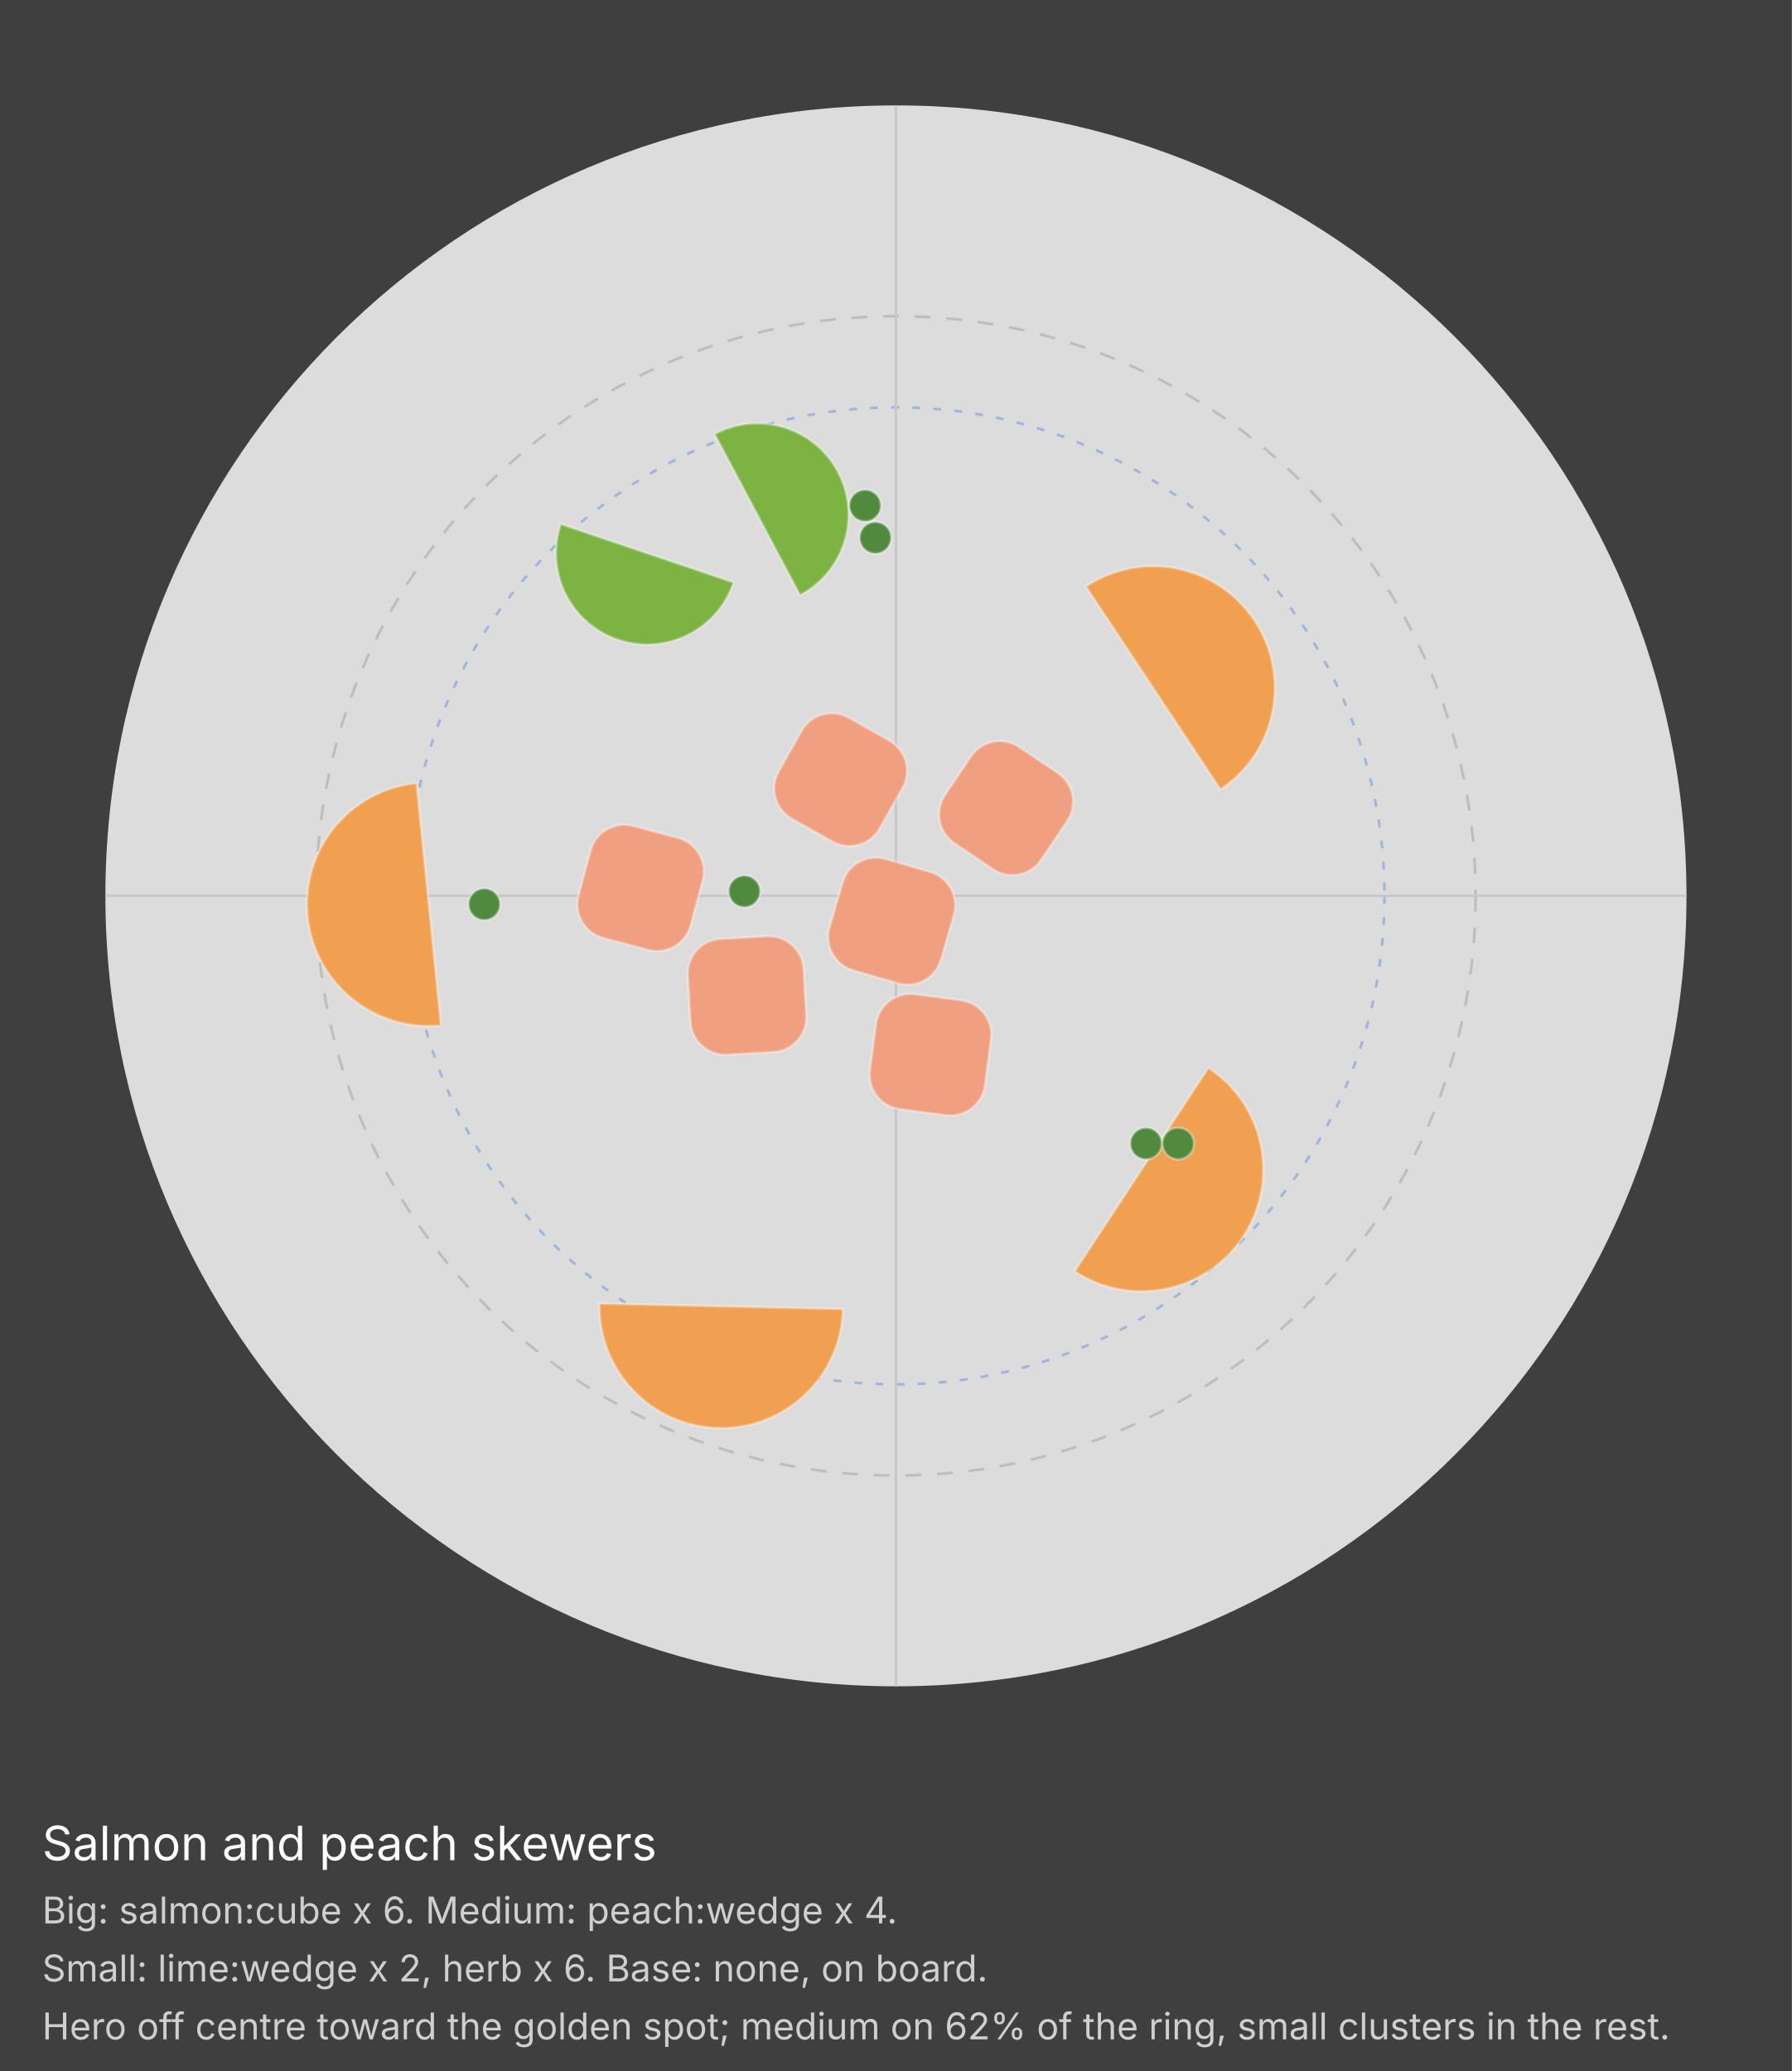
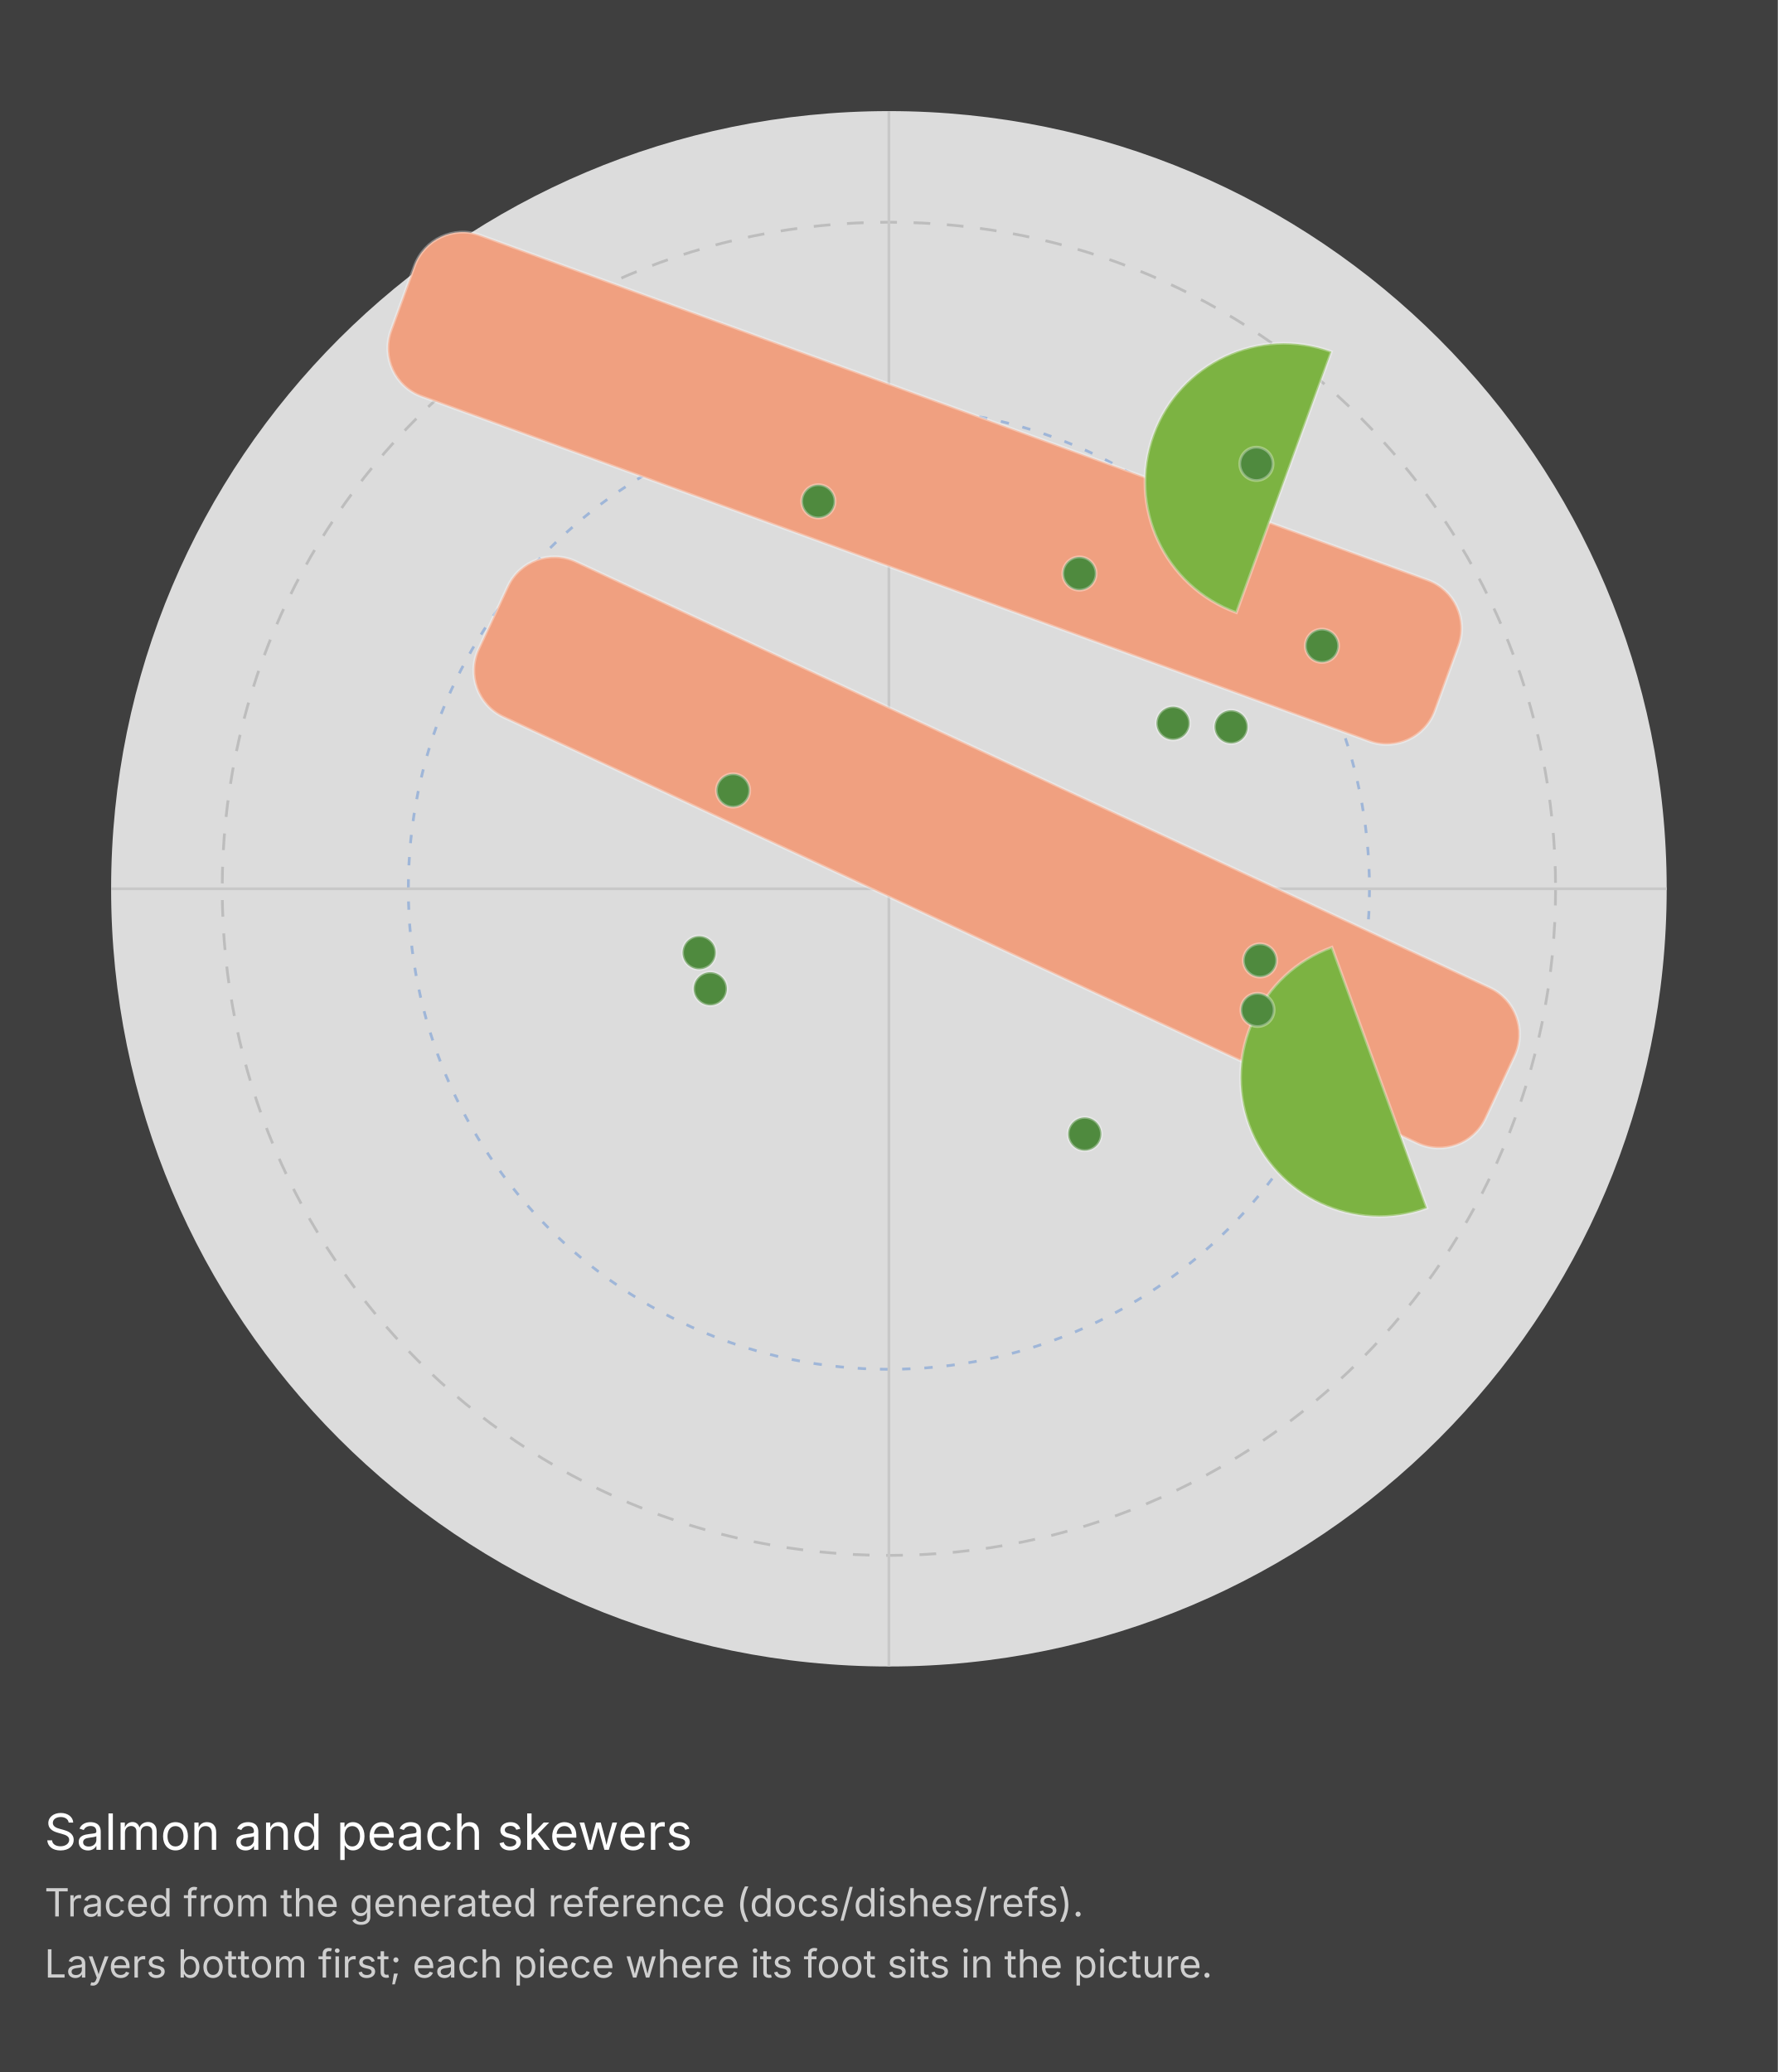
- <svg xmlns="http://www.w3.org/2000/svg" width="680" height="786">
-   <rect width="680" height="786" fill="#3f3f3f" />
-   <circle cx="340.0" cy="340.0" r="300.0" fill="#dcdcdc" />
-   <circle cx="340.0" cy="340.0" r="220.0" fill="none" stroke="#bdbdbd" stroke-dasharray="6 6" />
-   <circle cx="340.0" cy="340.0" r="185.4" fill="none" stroke="#9fb6d8" stroke-dasharray="3 5" />
-   <line x1="40.0" y1="340.0" x2="640.0" y2="340.0" stroke="#c8c8c8" />
-   <line x1="340.0" y1="40.0" x2="340.0" y2="640.0" stroke="#c8c8c8" />
-   <rect transform="translate(338.4 349.6) rotate(196.2562)" x="-22.0" y="-22.0" width="44.0" height="44.0" rx="13.2" fill="#f0a080" stroke="#ffffff55" />
-   <rect transform="translate(283.5 377.8) rotate(266.7711)" x="-22.0" y="-22.0" width="44.0" height="44.0" rx="13.2" fill="#f0a080" stroke="#ffffff55" />
-   <rect transform="translate(319.0 295.9) rotate(209.4333)" x="-22.0" y="-22.0" width="44.0" height="44.0" rx="13.2" fill="#f0a080" stroke="#ffffff55" />
-   <rect transform="translate(353.1 400.3) rotate(97.50647)" x="-22.0" y="-22.0" width="44.0" height="44.0" rx="13.2" fill="#f0a080" stroke="#ffffff55" />
-   <rect transform="translate(243.1 337.0) rotate(14.95736)" x="-22.0" y="-22.0" width="44.0" height="44.0" rx="13.2" fill="#f0a080" stroke="#ffffff55" />
-   <rect transform="translate(381.8 306.7) rotate(303.8795)" x="-22.0" y="-22.0" width="44.0" height="44.0" rx="13.2" fill="#f0a080" stroke="#ffffff55" />
-   <path transform="translate(437.6 261.1) rotate(-123.5527)" d="M -46.2 0 A 46.2 46.2 0 0 0 46.2 0 Z" fill="#f0a050" stroke="#ffffff55" />
-   <path transform="translate(433.2 443.9) rotate(-56.6857)" d="M -46.2 0 A 46.2 46.2 0 0 0 46.2 0 Z" fill="#f0a050" stroke="#ffffff55" />
-   <path transform="translate(273.7 495.8) rotate(1.28739)" d="M -46.2 0 A 46.2 46.2 0 0 0 46.2 0 Z" fill="#f0a050" stroke="#ffffff55" />
-   <path transform="translate(162.7 343.2) rotate(84.23567)" d="M -46.2 0 A 46.2 46.2 0 0 0 46.2 0 Z" fill="#f0a050" stroke="#ffffff55" />
-   <path transform="translate(245.6 210.0) rotate(18.65584)" d="M -34.6 0 A 34.6 34.6 0 0 0 34.6 0 Z" fill="#7cb342" stroke="#ffffff55" />
-   <path transform="translate(287.4 195.3) rotate(242.0667)" d="M -34.6 0 A 34.6 34.6 0 0 0 34.6 0 Z" fill="#7cb342" stroke="#ffffff55" />
-   <circle transform="translate(282.5 338.3) rotate(0)" r="6.0" fill="#4f8a3e" stroke="#ffffff55" />
-   <circle transform="translate(434.9 434.0) rotate(0)" r="6.0" fill="#4f8a3e" stroke="#ffffff55" />
-   <circle transform="translate(447.1 434.0) rotate(0)" r="6.0" fill="#4f8a3e" stroke="#ffffff55" />
-   <circle transform="translate(328.3 191.9) rotate(0)" r="6.0" fill="#4f8a3e" stroke="#ffffff55" />
-   <circle transform="translate(183.8 343.2) rotate(0)" r="6.0" fill="#4f8a3e" stroke="#ffffff55" />
-   <circle transform="translate(332.2 204.1) rotate(0)" r="6.0" fill="#4f8a3e" stroke="#ffffff55" />
-   <text x="16" y="706" fill="#ffffff" font-family="Inter, sans-serif" font-size="18">Salmon and peach skewers</text>
-   <text x="16" y="730" fill="#cfcfcf" font-family="Inter, sans-serif" font-size="14">Big: salmon:cube x 6. Medium: peach:wedge x 4.</text>
-   <text x="16" y="752" fill="#cfcfcf" font-family="Inter, sans-serif" font-size="14">Small: lime:wedge x 2, herb x 6. Base: none, on board.</text>
-   <text x="16" y="774" fill="#cfcfcf" font-family="Inter, sans-serif" font-size="14">Hero off centre toward the golden spot; medium on 62% of the ring, small clusters in the rest.</text>
+ <svg xmlns="http://www.w3.org/2000/svg" width="640" height="746">
+   <rect width="640" height="746" fill="#3f3f3f" />
+   <circle cx="320.0" cy="320.0" r="280.0" fill="#dcdcdc" />
+   <circle cx="320.0" cy="320.0" r="240.0" fill="none" stroke="#bdbdbd" stroke-dasharray="6 6" />
+   <circle cx="320.0" cy="320.0" r="173.0" fill="none" stroke="#9fb6d8" stroke-dasharray="3 5" />
+   <line x1="40.0" y1="320.0" x2="600.0" y2="320.0" stroke="#c8c8c8" />
+   <line x1="320.0" y1="40.0" x2="320.0" y2="600.0" stroke="#c8c8c8" />
+   <rect transform="translate(332.9 175.8) rotate(110)" x="-30.9" y="-200.0" width="61.8" height="400.0" rx="18.5" fill="#f0a080" stroke="#ffffff55" />
+   <rect transform="translate(358.8 306.9) rotate(115)" x="-30.9" y="-200.0" width="61.8" height="400.0" rx="18.5" fill="#f0a080" stroke="#ffffff55" />
+   <path transform="translate(462.2 173.6) rotate(110)" d="M -50.0 0 A 50.0 50.0 0 0 0 50.0 0 Z" fill="#7cb342" stroke="#ffffff55" />
+   <path transform="translate(496.6 388.0) rotate(70)" d="M -50.0 0 A 50.0 50.0 0 0 0 50.0 0 Z" fill="#7cb342" stroke="#ffffff55" />
+   <circle transform="translate(294.6 180.5) rotate(0)" r="6.0" fill="#4f8a3e" stroke="#ffffff55" />
+   <circle transform="translate(475.9 232.5) rotate(0)" r="6.0" fill="#4f8a3e" stroke="#ffffff55" />
+   <circle transform="translate(452.3 167.0) rotate(0)" r="6.0" fill="#4f8a3e" stroke="#ffffff55" />
+   <circle transform="translate(251.7 343.0) rotate(0)" r="6.0" fill="#4f8a3e" stroke="#ffffff55" />
+   <circle transform="translate(263.9 284.6) rotate(0)" r="6.0" fill="#4f8a3e" stroke="#ffffff55" />
+   <circle transform="translate(255.7 356.0) rotate(0)" r="6.0" fill="#4f8a3e" stroke="#ffffff55" />
+   <circle transform="translate(390.5 408.3) rotate(0)" r="6.0" fill="#4f8a3e" stroke="#ffffff55" />
+   <circle transform="translate(453.6 345.8) rotate(0)" r="6.0" fill="#4f8a3e" stroke="#ffffff55" />
+   <circle transform="translate(452.7 363.6) rotate(0)" r="6.0" fill="#4f8a3e" stroke="#ffffff55" />
+   <circle transform="translate(443.2 261.7) rotate(0)" r="6.0" fill="#4f8a3e" stroke="#ffffff55" />
+   <circle transform="translate(422.3 260.4) rotate(0)" r="6.0" fill="#4f8a3e" stroke="#ffffff55" />
+   <circle transform="translate(388.6 206.5) rotate(0)" r="6.0" fill="#4f8a3e" stroke="#ffffff55" />
+   <text x="16" y="666" fill="#ffffff" font-family="Inter, sans-serif" font-size="18">Salmon and peach skewers</text>
+   <text x="16" y="690" fill="#cfcfcf" font-family="Inter, sans-serif" font-size="14">Traced from the generated reference (docs/dishes/refs).</text>
+   <text x="16" y="712" fill="#cfcfcf" font-family="Inter, sans-serif" font-size="14">Layers bottom first; each piece where its foot sits in the picture.</text>
+   <text x="16" y="734" fill="#cfcfcf" font-family="Inter, sans-serif" font-size="14" />
</svg>
